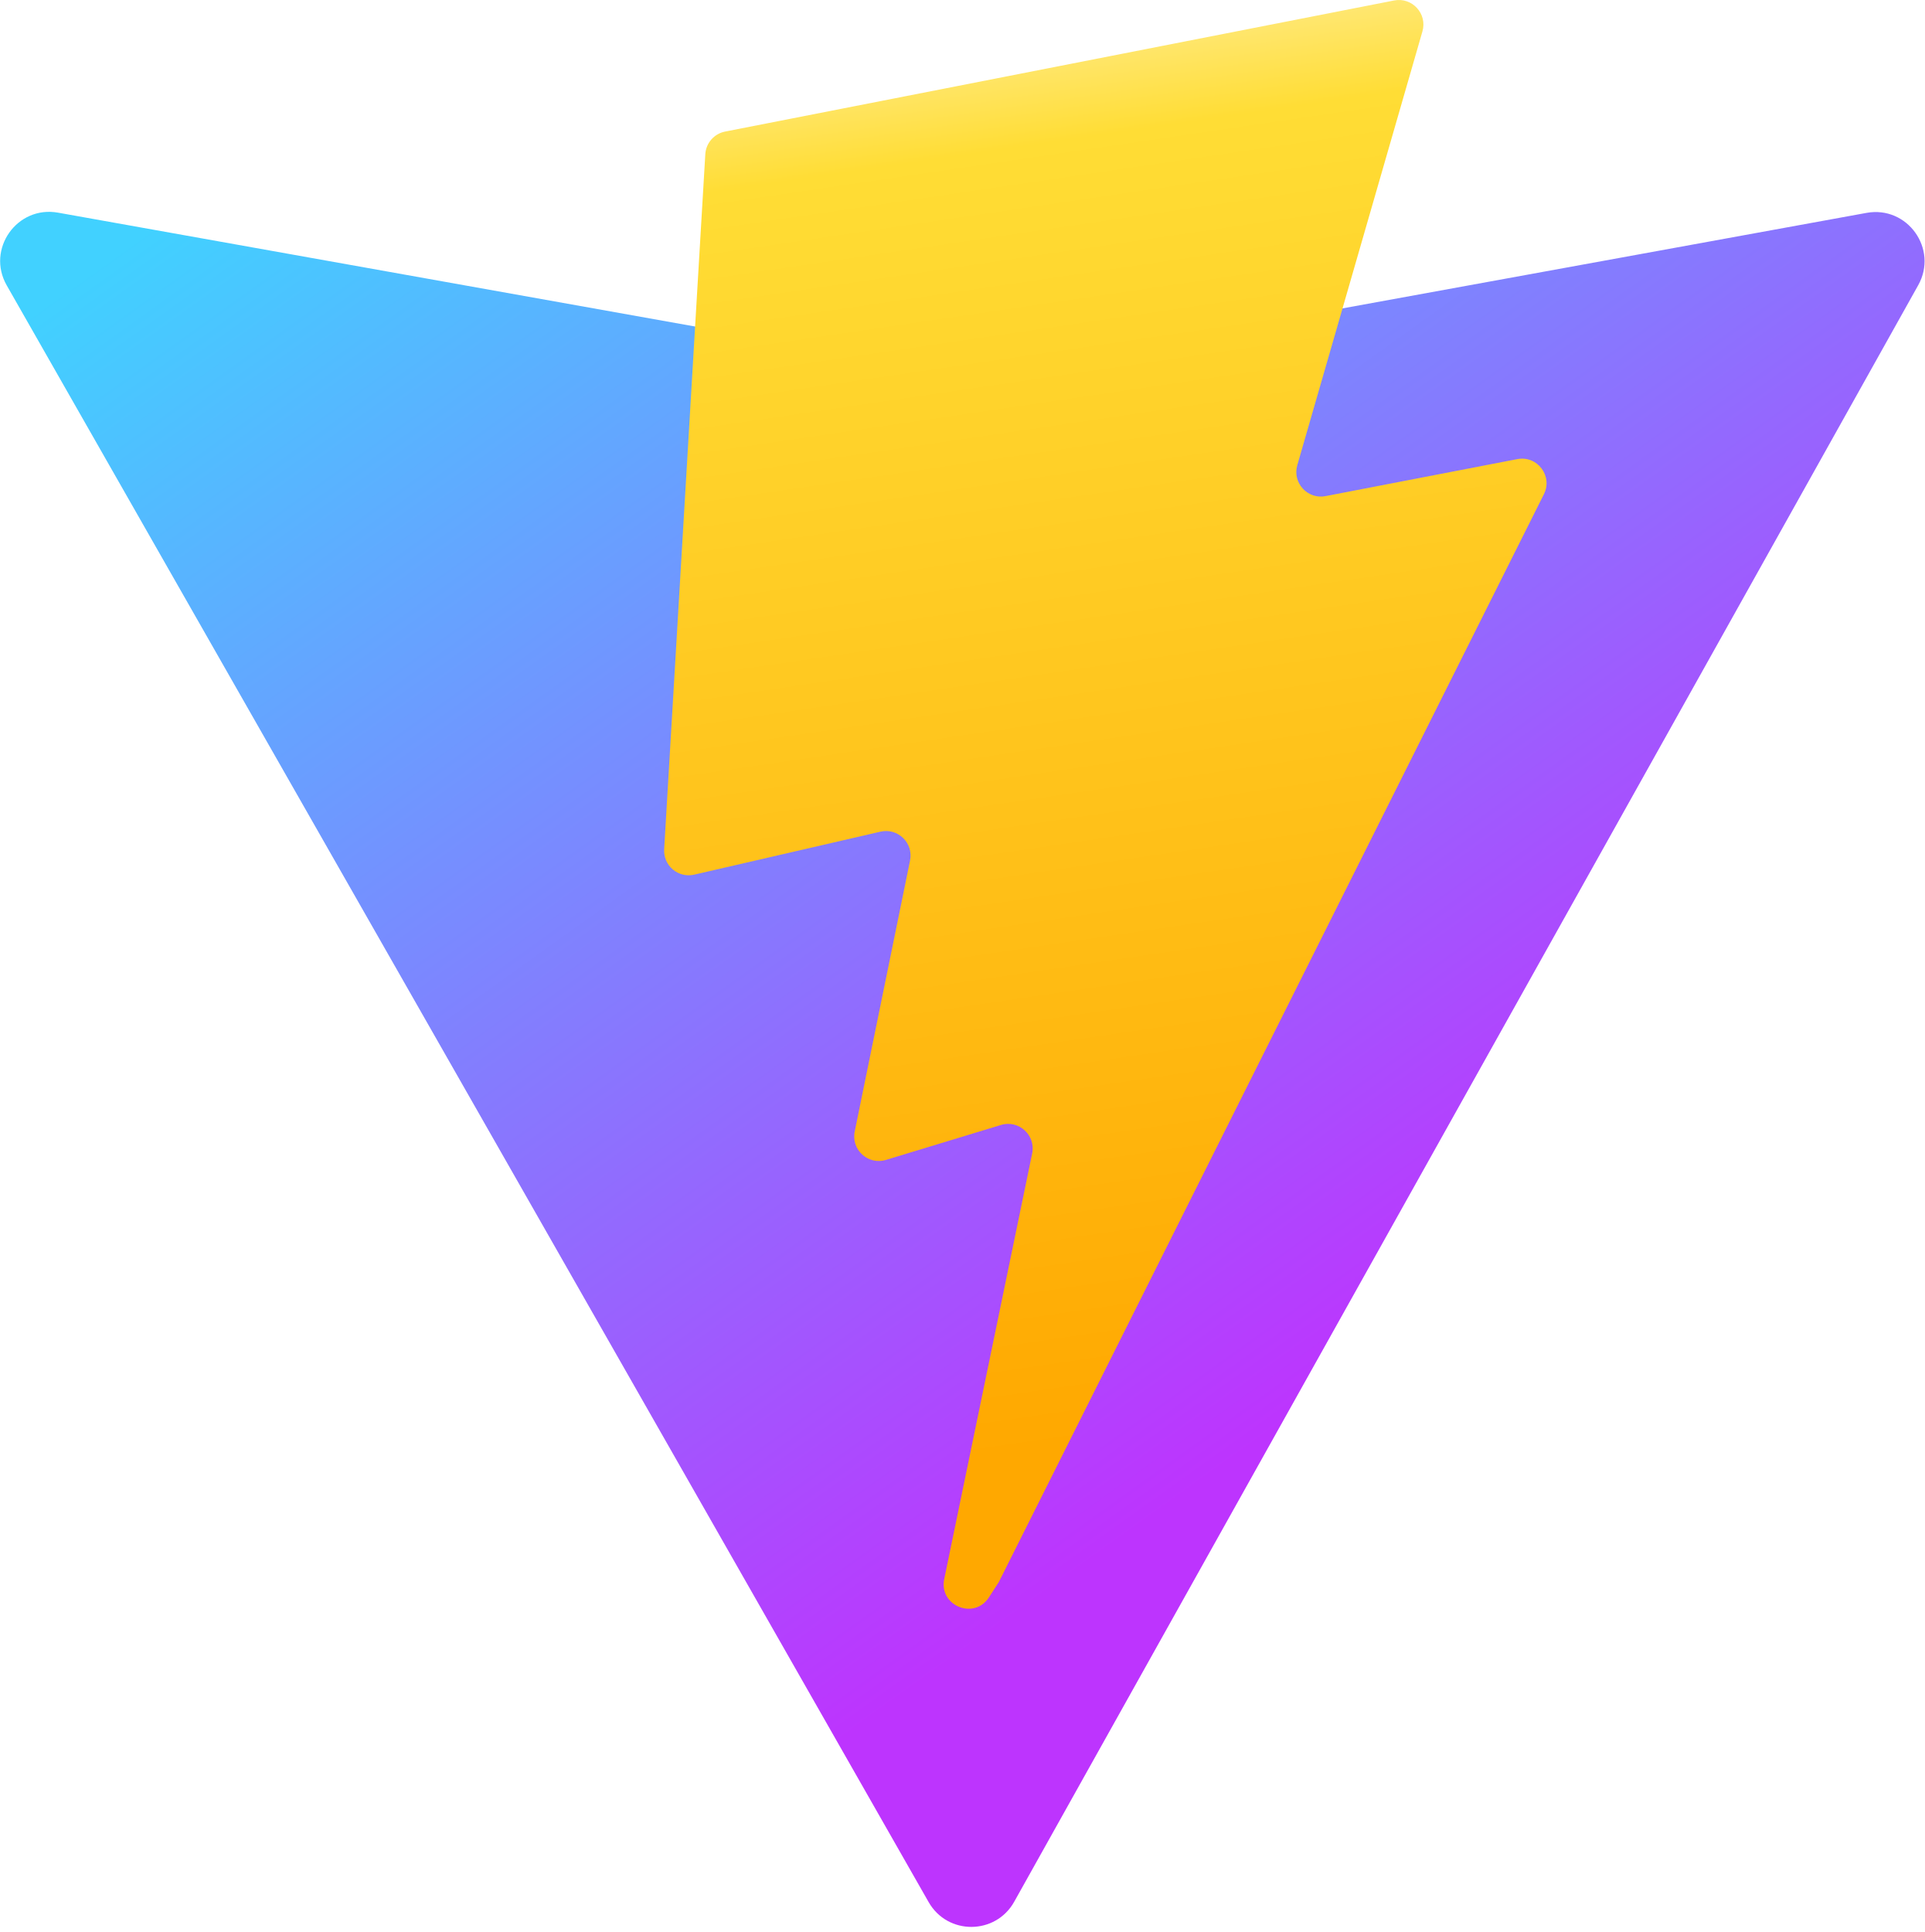
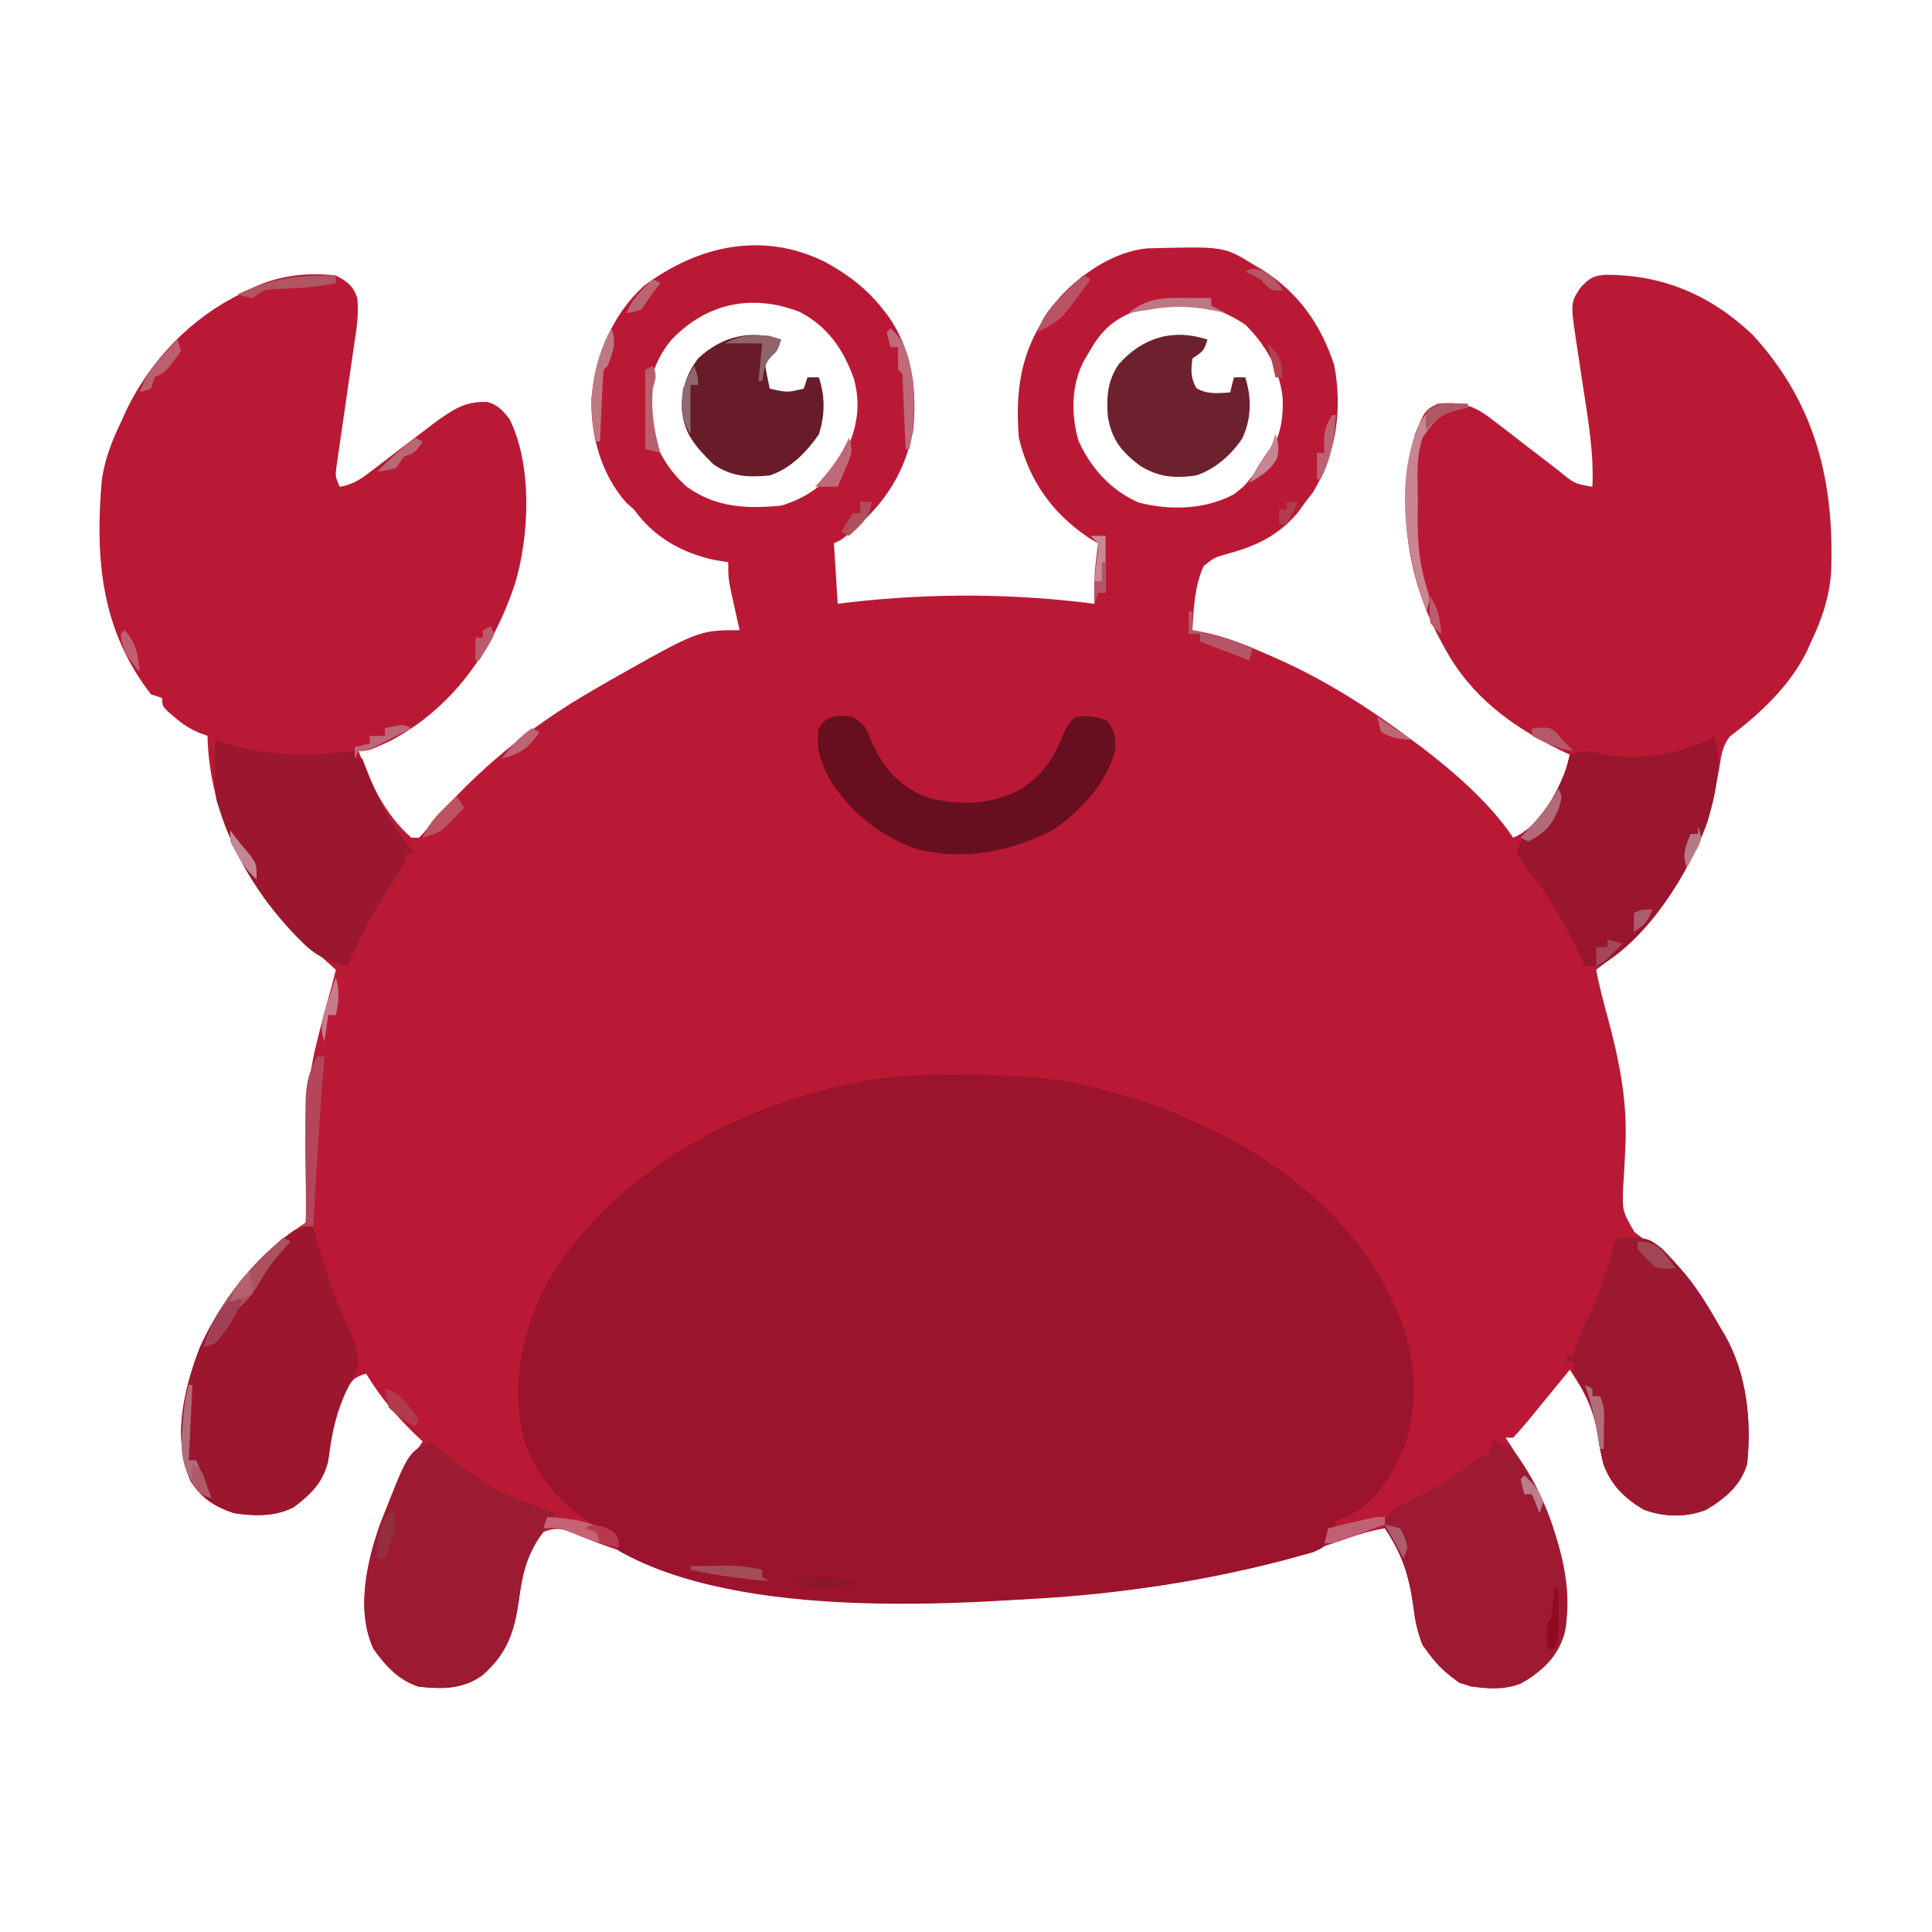
- <svg xmlns="http://www.w3.org/2000/svg" aria-hidden="true" role="img" class="iconify iconify--logos" width="31.88" height="32" preserveAspectRatio="xMidYMid meet" viewBox="0 0 256 257">
-   <defs>
-     <linearGradient id="IconifyId1813088fe1fbc01fb466" x1="-.828%" x2="57.636%" y1="7.652%" y2="78.411%">
-       <stop offset="0%" stop-color="#41D1FF" />
-       <stop offset="100%" stop-color="#BD34FE" />
-     </linearGradient>
-     <linearGradient id="IconifyId1813088fe1fbc01fb467" x1="43.376%" x2="50.316%" y1="2.242%" y2="89.03%">
-       <stop offset="0%" stop-color="#FFEA83" />
-       <stop offset="8.333%" stop-color="#FFDD35" />
-       <stop offset="100%" stop-color="#FFA800" />
-     </linearGradient>
-   </defs>
-   <path fill="url(#IconifyId1813088fe1fbc01fb466)" d="M255.153 37.938L134.897 252.976c-2.483 4.44-8.862 4.466-11.382.048L.875 37.958c-2.746-4.814 1.371-10.646 6.827-9.67l120.385 21.517a6.537 6.537 0 0 0 2.322-.004l117.867-21.483c5.438-.991 9.574 4.796 6.877 9.62Z" />
-   <path fill="url(#IconifyId1813088fe1fbc01fb467)" d="M185.432.063L96.44 17.501a3.268 3.268 0 0 0-2.634 3.014l-5.474 92.456a3.268 3.268 0 0 0 3.997 3.378l24.777-5.718c2.318-.535 4.413 1.507 3.936 3.838l-7.361 36.047c-.495 2.426 1.782 4.5 4.151 3.78l15.304-4.649c2.372-.72 4.652 1.36 4.15 3.788l-11.698 56.621c-.732 3.542 3.979 5.473 5.943 2.437l1.313-2.028l72.516-144.72c1.215-2.423-.88-5.186-3.54-4.672l-25.505 4.922c-2.396.462-4.435-1.77-3.759-4.114l16.646-57.705c.677-2.35-1.37-4.583-3.769-4.113Z" />
+ <svg xmlns="http://www.w3.org/2000/svg" version="1.1" width="512" height="512">
+   <path d="M0 0 C5.938 3.269 11.012 7.106 15.188 12.5 C15.675 13.125 16.162 13.75 16.664 14.395 C22.861 23.291 24.28 33.895 23.188 44.5 C20.72 57.277 14.346 65.654 4.188 73.5 C3.197 73.995 3.197 73.995 2.188 74.5 C2.518 79.78 2.848 85.06 3.188 90.5 C4.992 90.283 4.992 90.283 6.832 90.062 C28.346 87.652 49.715 87.758 71.188 90.5 C71.172 88.92 71.172 88.92 71.156 87.309 C71.181 84.327 71.324 81.513 71.688 78.562 C71.78 77.79 71.873 77.018 71.969 76.223 C72.041 75.654 72.113 75.086 72.188 74.5 C71.362 74.005 70.537 73.51 69.688 73 C59.996 66.47 53.897 57.838 51.188 46.5 C50.02 31.626 52.435 20.952 61.934 9.371 C67.645 3.114 76.529 -2.916 85.205 -3.677 C105.47 -4.217 105.47 -4.217 113.188 0.5 C114.034 0.998 114.881 1.495 115.754 2.008 C125.406 8.193 131.194 16.458 134.77 27.258 C136.987 39.152 135.337 50.405 129.25 60.812 C128.569 61.699 127.889 62.586 127.188 63.5 C126.466 64.49 125.744 65.48 125 66.5 C119.814 72.501 113.868 75.327 106.312 77.312 C102.899 78.308 102.899 78.308 100.188 80.5 C97.744 85.774 97.509 91.776 97.188 97.5 C98.462 97.745 99.737 97.99 101.051 98.242 C106.437 99.444 111.331 101.416 116.375 103.625 C117.295 104.025 118.215 104.426 119.162 104.838 C132.191 110.609 143.811 117.979 155.188 126.5 C156.037 127.123 156.886 127.745 157.762 128.387 C166.49 135.038 176.067 143.319 182.188 152.5 C189.341 149.448 193.345 141.437 196.188 134.5 C196.547 133.173 196.888 131.841 197.188 130.5 C196.244 130.05 195.3 129.6 194.328 129.137 C181.717 122.906 171.085 115.093 164.188 102.5 C163.665 101.551 163.143 100.603 162.605 99.625 C153.877 82.974 151.226 63.884 156.188 45.5 C158.857 39.165 158.857 39.165 162.188 37.5 C168.507 36.927 171.865 37.885 176.875 41.875 C177.465 42.32 178.055 42.766 178.663 43.225 C180.519 44.632 182.353 46.064 184.188 47.5 C185.415 48.442 186.645 49.382 187.875 50.32 C190.107 52.025 192.329 53.741 194.543 55.469 C198.422 58.67 198.422 58.67 203.188 59.5 C203.603 50.471 202.044 41.706 200.688 32.812 C200.328 30.439 199.97 28.064 199.618 25.689 C199.399 24.221 199.177 22.753 198.95 21.285 C197.374 10.72 197.374 10.72 200.062 6.688 C202.353 4.33 203.228 3.57 206.473 3.332 C221.717 3.225 234.457 8.63 245.625 19.188 C262.339 37.364 267.408 58.194 266.435 82.406 C265.909 88.983 264.001 94.545 261.188 100.5 C260.815 101.34 260.442 102.181 260.059 103.047 C255.494 112.272 247.714 119.544 239.613 125.695 C237.48 128.396 237.31 131.068 236.75 134.438 C232.823 155.94 221.711 174.224 204.188 187.5 C204.951 191.63 206.013 195.639 207.125 199.688 C210.214 211.141 212.538 222.185 211.934 234.102 C211.885 235.251 211.837 236.401 211.787 237.586 C211.679 239.955 211.535 242.323 211.357 244.688 C211.089 251.386 211.089 251.386 214.326 257.004 C216.862 259.029 219.445 260.77 222.188 262.5 C228.843 268.056 232.916 275.029 237.188 282.5 C237.613 283.213 238.038 283.926 238.477 284.66 C244.118 294.802 245.388 307.117 244.188 318.5 C242.435 324.2 238.384 327.582 233.391 330.578 C228.315 332.702 221.859 332.543 216.766 330.555 C211.665 327.506 208.106 324.052 206.062 318.375 C205.188 314.5 205.188 314.5 204.836 311.957 C203.788 304.673 201.358 299.546 197.188 293.5 C196.607 294.213 196.027 294.926 195.43 295.66 C193.022 298.612 190.606 301.557 188.188 304.5 C187.573 305.255 186.958 306.011 186.324 306.789 C184.99 308.398 183.595 309.955 182.188 311.5 C181.528 311.5 180.868 311.5 180.188 311.5 C180.779 312.409 181.371 313.318 181.98 314.254 C190.846 328.214 199.306 346.589 195.758 363.555 C193.834 369.85 189.81 373.302 184.301 376.645 C179.196 378.711 173.094 378.087 167.938 376.5 C161.769 372.014 157.564 367.134 156.188 359.5 C156.052 358.495 155.917 357.489 155.777 356.453 C154.636 348.13 152.874 342.529 148.188 335.5 C144.751 336.12 141.576 336.988 138.293 338.172 C90.277 355.09 35.402 358.621 -14.812 350.5 C-16.052 350.307 -17.291 350.113 -18.567 349.914 C-33.946 347.444 -48.632 344.091 -63.149 338.308 C-64.104 337.929 -65.059 337.55 -66.043 337.16 C-66.872 336.816 -67.701 336.472 -68.555 336.117 C-71.102 335.421 -72.372 335.554 -74.812 336.5 C-79.575 341.452 -80.393 348.06 -81.312 354.562 C-82.525 363.056 -84.395 368.625 -90.938 374.438 C-96.218 378.226 -101.515 378.126 -107.812 377.5 C-113.221 375.741 -116.6 371.997 -119.812 367.5 C-124.52 357.443 -121.652 344.481 -118.064 334.396 C-115.049 326.688 -111.511 319.334 -106.812 312.5 C-107.393 311.955 -107.973 311.409 -108.57 310.848 C-113.803 305.796 -118.057 300.729 -121.812 294.5 C-125.394 295.694 -125.622 296.317 -127.312 299.562 C-129.863 304.823 -130.86 310.032 -131.561 315.789 C-132.528 322.539 -135.573 325.763 -140.875 329.875 C-145.911 332.475 -151.319 332.313 -156.812 331.5 C-161.822 329.82 -165.554 327.509 -168.312 322.938 C-173.222 311.685 -170.075 298.588 -165.812 287.5 C-159.737 274.141 -150.044 262.654 -137.812 254.5 C-137.444 251.574 -137.444 251.574 -137.625 248.121 C-137.663 246.162 -137.663 246.162 -137.702 244.164 C-137.721 243.473 -137.739 242.783 -137.759 242.071 C-138.066 229.889 -137.818 218.383 -134.812 206.5 C-134.641 205.815 -134.47 205.129 -134.294 204.423 C-133.205 200.094 -132.024 195.796 -130.812 191.5 C-130.473 190.168 -130.136 188.836 -129.812 187.5 C-130.598 186.799 -131.383 186.097 -132.191 185.375 C-149.862 169.481 -162.425 151.757 -163.77 127.309 C-163.784 126.712 -163.798 126.115 -163.812 125.5 C-164.932 125.098 -164.932 125.098 -166.074 124.688 C-168.714 123.543 -170.471 122.378 -172.625 120.5 C-173.23 119.984 -173.834 119.469 -174.457 118.938 C-175.812 117.5 -175.812 117.5 -175.812 115.5 C-176.803 115.17 -177.792 114.84 -178.812 114.5 C-192.07 97.359 -193.666 78.562 -191.812 57.5 C-190.976 52.126 -189.201 47.38 -186.812 42.5 C-186.316 41.393 -185.82 40.285 -185.309 39.145 C-178.809 25.785 -168.174 14.78 -154.812 8.25 C-154.127 7.899 -153.441 7.549 -152.734 7.188 C-145.426 3.561 -137.934 2.61 -129.812 3.5 C-126.678 5.192 -125.278 6.148 -124.117 9.519 C-123.664 13.956 -124.401 18.115 -125.062 22.508 C-125.199 23.47 -125.336 24.433 -125.478 25.424 C-125.915 28.492 -126.362 31.559 -126.812 34.625 C-127.262 37.698 -127.709 40.772 -128.147 43.847 C-128.42 45.759 -128.699 47.67 -128.985 49.58 C-129.109 50.444 -129.232 51.309 -129.359 52.2 C-129.471 52.96 -129.583 53.72 -129.698 54.502 C-129.948 56.71 -129.948 56.71 -128.812 59.5 C-124.847 58.901 -122.442 56.923 -119.312 54.5 C-118.249 53.685 -117.185 52.87 -116.121 52.055 C-115.577 51.634 -115.033 51.214 -114.472 50.78 C-111.787 48.709 -109.082 46.666 -106.375 44.625 C-104.954 43.546 -104.954 43.546 -103.504 42.445 C-98.856 39.086 -95.554 36.782 -89.742 37.023 C-87.024 37.695 -85.508 39.327 -83.82 41.504 C-77.664 53.698 -78.499 72.7 -82.388 85.375 C-88.316 102.977 -98.765 118.091 -115.449 126.891 C-121.155 129.5 -121.155 129.5 -123.812 129.5 C-120.521 138.239 -116.906 146.193 -109.812 152.5 C-109.153 152.5 -108.493 152.5 -107.812 152.5 C-106.448 151.151 -106.448 151.151 -105 149.312 C-92.488 134.677 -78.518 123.118 -61.812 113.5 C-60.686 112.843 -59.559 112.185 -58.398 111.508 C-33.696 97.5 -33.696 97.5 -22.812 97.5 C-23.029 96.536 -23.246 95.572 -23.469 94.578 C-23.747 93.315 -24.026 92.052 -24.312 90.75 C-24.73 88.871 -24.73 88.871 -25.156 86.953 C-25.812 83.5 -25.812 83.5 -25.812 79.5 C-27.071 79.294 -28.329 79.088 -29.625 78.875 C-38.369 76.914 -45.594 72.774 -50.812 65.5 C-51.803 64.634 -51.803 64.634 -52.812 63.75 C-59.501 56.226 -62.353 45.875 -62.059 35.945 C-60.925 24.678 -56.641 13.981 -48.141 6.238 C-33.806 -4.465 -16.59 -8.306 0 0 Z M-41 20.688 C-45.584 26.33 -47.45 32.943 -47.16 40.176 C-46.027 47.75 -42.519 54.403 -36.812 59.5 C-29.042 65.029 -21.126 65.375 -11.812 64.5 C-4.916 62.45 0.389 58.614 4.188 52.5 C7.971 45.371 9.609 38.89 7.527 30.996 C4.78 23.207 0.416 16.78 -7.125 13.062 C-19.673 8.299 -31.701 10.843 -41 20.688 Z M84.75 12.25 C83.638 12.575 82.525 12.9 81.379 13.234 C75.86 15.423 72.859 18.466 69.938 23.562 C69.187 24.848 69.187 24.848 68.422 26.16 C65.039 32.572 65.012 40.395 66.988 47.297 C70.239 54.492 75.687 60.61 83.043 63.699 C91.404 65.829 100.52 65.543 108.188 61.5 C110.916 59.355 110.916 59.355 113.188 56.5 C113.704 55.899 114.221 55.299 114.754 54.68 C119.739 48.554 121.533 43.39 121.062 35.5 C120.063 27.925 116.577 21.889 111.188 16.5 C102.94 11.108 94.233 9.4 84.75 12.25 Z " fill="#BA1935" transform="translate(218.8125,69.5)" />
+   <path d="M0 0 C1.213 0.005 2.425 0.011 3.675 0.016 C16.074 0.146 28.453 0.604 40.375 4.25 C41.484 4.545 42.592 4.84 43.734 5.145 C51.354 7.208 58.304 9.761 65.375 13.25 C66.317 13.679 67.26 14.109 68.23 14.551 C88.946 24.265 108.415 40.871 117.375 62.25 C117.767 63.138 118.159 64.026 118.562 64.941 C122.67 75.424 123.306 88.28 119.418 98.977 C115.715 107.049 111.823 113.763 103.5 117.562 C102.799 117.789 102.097 118.016 101.375 118.25 C101.375 118.91 101.375 119.57 101.375 120.25 C100.385 120.745 100.385 120.745 99.375 121.25 C99.28 122.196 99.28 122.196 99.184 123.16 C98.375 125.25 98.375 125.25 95.473 126.559 C94.134 126.956 92.788 127.331 91.438 127.688 C90.7 127.893 89.962 128.098 89.202 128.31 C73.31 132.554 56.748 135.632 40.375 137.25 C39.552 137.335 38.728 137.421 37.88 137.509 C2.201 140.77 -56.105 144.683 -88.625 126.25 C-89.338 124.941 -90.007 123.606 -90.625 122.25 C-93.01 120.535 -93.01 120.535 -95.812 119 C-104.844 113.439 -111.188 105.704 -114.169 95.362 C-117.582 79.548 -113.211 63.578 -104.625 50.25 C-85.677 23.39 -55.551 7.73 -23.754 1.706 C-15.793 0.353 -8.066 -0.064 0 0 Z " fill="#9B132C" transform="translate(252.625,284.75)" />
+   <path d="M0 0 C0.28 1.042 0.559 2.083 0.848 3.156 C3.216 11.706 5.961 19.794 9.764 27.82 C11.351 31.221 12 33.16 12 37 C11.122 38.944 10.174 40.858 9.188 42.75 C6.041 49.255 4.848 55.23 3.934 62.371 C2.489 67.988 -0.477 70.819 -5.062 74.375 C-10.098 76.975 -15.506 76.813 -21 76 C-26.009 74.32 -29.742 72.009 -32.5 67.438 C-37.41 56.185 -34.263 43.088 -30 32 C-24.511 19.931 -15.932 8.655 -5 1 C-3.289 0.46 -1.797 0 0 0 Z " fill="#9C162E" transform="translate(83,325)" />
+   <path d="M0 0 C7.69 0 7.69 0 11.395 2.828 C17.837 9.281 22.571 16.046 27 24 C27.632 25.063 27.632 25.063 28.277 26.148 C33.941 36.278 35.2 48.622 34 60 C32.248 65.7 28.196 69.082 23.203 72.078 C18.127 74.202 11.671 74.043 6.578 72.055 C1.477 69.006 -2.081 65.552 -4.125 59.875 C-4.608 57.737 -5.062 55.589 -5.387 53.422 C-6.298 47.435 -7.714 43.004 -10.977 37.875 C-12 36 -12 36 -12 33 C-12.66 33 -13.32 33 -14 33 C-14 32.34 -14 31.68 -14 31 C-13.34 31 -12.68 31 -12 31 C-11.66 29.855 -11.66 29.855 -11.312 28.688 C-10.227 25.637 -9.011 22.854 -7.625 19.938 C-5.147 14.608 -3.417 9.198 -1.797 3.555 C-1 1 -1 1 0 0 Z " fill="#9C1831" transform="translate(429,328)" />
+   <path d="M0 0 C0.33 0.66 0.66 1.32 1 2 C1.99 2 2.98 2 4 2 C14.325 14.809 20.364 33.632 19 50 C17.633 56.535 14.481 60.299 9 64 C4.253 66.879 -0.612 66.479 -6 66 C-11.863 64.196 -15.542 59.907 -19 55 C-20.385 51.635 -20.926 48.546 -21.41 44.953 C-22.551 36.63 -24.314 31.029 -29 24 C-28.864 21.963 -28.864 21.963 -28 20 C-26.329 18.707 -26.329 18.707 -24.176 17.598 C-23.394 17.182 -22.612 16.766 -21.807 16.338 C-20.984 15.917 -20.161 15.496 -19.312 15.062 C-12.604 11.621 -12.604 11.621 -6.543 7.184 C-4 5 -4 5 -2 5 C-1.34 3.35 -0.68 1.7 0 0 Z " fill="#9D1A32" transform="translate(396,381)" />
+   <path d="M0 0 C0.473 0.364 0.946 0.727 1.434 1.102 C15.982 12.647 15.982 12.647 33 19 C32.608 19.639 32.216 20.279 31.812 20.938 C31.214 21.948 30.616 22.959 30 24 C29.602 24.562 29.203 25.124 28.793 25.703 C25.347 30.992 24.359 35.921 23.5 42.062 C22.289 50.555 20.417 56.126 13.875 61.938 C8.595 65.726 3.298 65.626 -3 65 C-8.408 63.241 -11.788 59.497 -15 55 C-19.715 44.927 -16.82 31.985 -13.251 21.88 C-5.915 2.958 -5.915 2.958 0 0 Z " fill="#9D1A33" transform="translate(114,382)" />
+   <path d="M0 0 C2.998 5.995 0.292 16.977 -1.625 23.188 C-6.702 36.794 -17.078 53.425 -30 61 C-31.32 61 -32.64 61 -34 61 C-34.461 60.007 -34.923 59.015 -35.398 57.992 C-39.255 49.903 -43.32 42.558 -49.025 35.607 C-50.289 33.988 -50.289 33.988 -52 31 C-51.277 27.464 -49.666 25.356 -47.188 22.812 C-42.687 17.782 -39.416 11.621 -38 5 C-33.484 3.871 -33.484 3.871 -31.297 4.453 C-21.21 6.855 -10.32 5.197 -1 1 C-0.67 0.67 -0.34 0.34 0 0 Z " fill="#9A152E" transform="translate(454,195)" />
+   <path d="M0 0 C1.29 0.433 1.29 0.433 2.605 0.875 C14.3 4.548 24.845 4.537 37 3 C37 3.66 37 4.32 37 5 C37.66 5 38.32 5 39 5 C39.242 5.629 39.485 6.258 39.734 6.906 C43.184 15.717 46.478 23.044 53 30 C52.34 30 51.68 30 51 30 C50.724 30.746 50.448 31.493 50.164 32.262 C49.098 34.768 47.97 36.626 46.375 38.812 C41.817 45.447 38.495 52.77 35 60 C29.45 58.804 26.14 56.958 22.188 52.812 C21.678 52.287 21.168 51.762 20.642 51.22 C11.551 41.542 4.939 30.698 1 18 C0.796 17.37 0.593 16.739 0.383 16.09 C-0.189 12.969 -0.092 9.918 -0.062 6.75 C-0.053 5.487 -0.044 4.223 -0.035 2.922 C-0.024 1.958 -0.012 0.993 0 0 Z " fill="#9B172F" transform="translate(57,196)" />
+   <path d="M0 0 C3.231 2.154 3.551 2.807 4.875 6.25 C7.922 13.346 11.876 17.842 18.93 21.074 C27.384 23.623 36.353 23.393 44.25 19.312 C50.597 15.233 53.279 10.85 56.07 3.988 C57 2 57 2 59 0 C62.216 -0.35 64.384 -0.26 67.375 1 C69.391 3.482 69.745 5.45 69.57 8.625 C67.466 17.389 60.29 25.062 53 30 C41.467 35.759 29.25 38.277 16.562 34.875 C6.619 31.305 -1.917 24.282 -6.938 15 C-8.849 10.856 -9.752 7.608 -9 3 C-6.835 -0.729 -4.019 -0.419 0 0 Z " fill="#670F1F" transform="translate(226,190)" />
+   <path d="M0 0 C-1 3 -1 3 -4 5 C-4.396 8.1 -4.498 10.122 -2.938 12.875 C0.002 14.582 2.679 14.188 6 14 C6.33 12.68 6.66 11.36 7 10 C7.99 10 8.98 10 10 10 C11.754 15.483 11.659 20.975 9.188 26.227 C6.247 30.617 2.006 34.331 -3 36 C-8.641 36.804 -12.975 36.488 -17.875 33.438 C-22.877 29.622 -25.464 26.441 -26.441 20.168 C-26.751 14.923 -26.516 10.909 -23.5 6.5 C-17.199 -0.583 -9.074 -3.025 0 0 Z " fill="#6D212F" transform="translate(320,90)" />
+   <path d="M0 0 C-1 3 -1 3 -2.625 4.25 C-4.412 6.115 -4.412 6.115 -3.688 9.688 C-3.347 11.327 -3.347 11.327 -3 13 C1.615 14.042 1.615 14.042 6 13 C6.33 12.01 6.66 11.02 7 10 C7.99 10 8.98 10 10 10 C11.698 15.093 11.635 20.016 10 25.125 C6.715 29.847 2.526 34.158 -3 36 C-8.689 36.563 -13.187 36.348 -18 33 C-22.692 28.337 -26.083 24.65 -26.312 17.812 C-26.231 12.8 -25.009 9.026 -22 5 C-15.767 -0.828 -8.268 -2.756 0 0 Z " fill="#681B29" transform="translate(207,90)" />
+   <path d="M0 0 C0.66 0 1.32 0 2 0 C1.94 0.666 1.88 1.332 1.819 2.019 C1.031 11.087 0.474 20.164 -0.062 29.25 C-0.154 30.785 -0.246 32.32 -0.338 33.855 C-0.56 37.57 -0.781 41.285 -1 45 C-1.99 45 -2.98 45 -4 45 C-3.505 44.505 -3.505 44.505 -3 44 C-2.924 41.802 -2.917 39.602 -2.938 37.402 C-2.941 36.735 -2.945 36.067 -2.949 35.379 C-2.965 32.517 -2.993 29.655 -3.021 26.793 C-3.195 6.817 -3.195 6.817 0 0 Z " fill="#B3465B" transform="translate(84,280)" />
+   <path d="M0 0 C0 0.33 0 0.66 0 1 C-1.052 1.206 -2.104 1.413 -3.188 1.625 C-7.698 2.906 -9.395 5.169 -12 9 C-13.896 14.54 -13.226 20.788 -13.25 26.562 C-13.271 27.788 -13.291 29.013 -13.312 30.275 C-13.342 37.233 -12.773 43.196 -10.55 49.808 C-10 52 -10 52 -11 55 C-16.411 39.9 -19.533 21.129 -13.047 5.738 C-9.557 -0.681 -6.721 -0.108 0 0 Z " fill="#C98592" transform="translate(389,107)" />
+   <path d="M0 0 C0.66 0.33 1.32 0.66 2 1 C1.613 1.424 1.227 1.848 0.828 2.285 C-1.831 5.28 -4.214 8.156 -6.125 11.688 C-7.858 14.748 -9.507 16.588 -12 19 C-13.03 20.648 -14.031 22.315 -15 24 C-17.571 27.857 -17.571 27.857 -21 29 C-17.422 16.948 -8.953 8.36 0 0 Z " fill="#AB5160" transform="translate(75,328)" />
+   <path d="M0 0 C4.299 3.685 5.042 8.607 6 14 C6.397 20.123 6.372 26.002 5 32 C4.67 32 4.34 32 4 32 C3.975 31.399 3.95 30.799 3.924 30.18 C3.808 27.474 3.686 24.768 3.562 22.062 C3.523 21.117 3.484 20.171 3.443 19.197 C3.381 17.849 3.381 17.849 3.316 16.473 C3.28 15.64 3.243 14.807 3.205 13.949 C3.206 11.997 3.206 11.997 2 11 C1.959 9 1.957 7 2 5 C1.34 5 0.68 5 0 5 C-0.562 3.062 -0.562 3.062 -1 1 C-0.67 0.67 -0.34 0.34 0 0 Z " fill="#BF6979" transform="translate(236,87)" />
+   <path d="M0 0 C0.33 0 0.66 0 1 0 C0.67 6.6 0.34 13.2 0 20 C0.66 20 1.32 20 2 20 C3.32 23.3 4.64 26.6 6 30 C2.33 28.777 1.701 27.163 -0.133 23.887 C-2.17 19.455 -2.006 15.856 -1.625 11 C-1.535 9.783 -1.445 8.566 -1.352 7.312 C-1.08 4.75 -0.726 2.46 0 0 Z " fill="#B06D79" transform="translate(50,367)" />
+   <path d="M0 0 C0 0.66 0 1.32 0 2 C-5.238 3.205 -10.467 3.355 -15.82 3.621 C-19.153 3.775 -19.153 3.775 -22 6 C-24.188 5.625 -24.188 5.625 -26 5 C-17.048 0.723 -9.88 -0.158 0 0 Z " fill="#B05662" transform="translate(89,73)" />
+   <path d="M0 0 C6.876 0.507 12.158 1.106 18 5 C18.33 5.99 18.66 6.98 19 8 C14.279 7.186 10.07 5.574 5.621 3.84 C2.824 2.797 2.824 2.797 -1 3 C-0.67 2.01 -0.34 1.02 0 0 Z " fill="#C46475" transform="translate(145,402)" />
+   <path d="M0 0 C1.468 3.816 0.48 6.3 -1 10 C-1.33 10.33 -1.66 10.66 -2 11 C-2.156 12.413 -2.251 13.834 -2.316 15.254 C-2.358 16.108 -2.4 16.962 -2.443 17.842 C-2.483 18.74 -2.522 19.637 -2.562 20.562 C-2.606 21.464 -2.649 22.366 -2.693 23.295 C-2.8 25.53 -2.902 27.765 -3 30 C-3.33 30 -3.66 30 -4 30 C-6.567 20.055 -4.911 8.99 0 0 Z " fill="#BF7882" transform="translate(162,87)" />
+   <path d="M0 0 C0.33 0 0.66 0 1 0 C1 1.65 1 3.3 1 5 C1.568 5.11 2.137 5.219 2.723 5.332 C7.823 6.379 12.284 7.793 17 10 C16.67 10.99 16.34 11.98 16 13 C11.71 11.35 7.42 9.7 3 8 C3 7.34 3 6.68 3 6 C2.01 6 1.02 6 0 6 C0 4.02 0 2.04 0 0 Z " fill="#B55666" transform="translate(315,162)" />
+   <path d="M0 0 C2.229 -0.027 4.458 -0.046 6.688 -0.062 C7.929 -0.074 9.17 -0.086 10.449 -0.098 C13.462 -0.015 16.083 0.292 19 1 C19 1.66 19 2.32 19 3 C19.66 3.33 20.32 3.66 21 4 C13.866 3.485 6.982 2.56 0 1 C0 0.67 0 0.34 0 0 Z " fill="#A24D5A" transform="translate(183,415)" />
+   <path d="M0 0 C0.33 0.66 0.66 1.32 1 2 C-0.765 6.181 -2.938 9.651 -6 13 C-6.99 13.33 -7.98 13.66 -9 14 C-7.325 8.137 -5.168 3.445 0 0 Z " fill="#A04054" transform="translate(63,343)" />
+   <path d="M0 0 C0.702 0.005 1.404 0.009 2.127 0.014 C3.856 0.025 5.584 0.043 7.312 0.062 C7.312 0.723 7.312 1.383 7.312 2.062 C8.633 2.723 9.953 3.382 11.312 4.062 C10.623 3.907 9.933 3.751 9.223 3.59 C2.909 2.282 -2.35 1.933 -8.688 3.062 C-10.451 3.341 -10.451 3.341 -12.25 3.625 C-13.054 3.769 -13.859 3.914 -14.688 4.062 C-9.844 0.221 -6.028 -0.073 0 0 Z " fill="#BE7783" transform="translate(313.6875,78.9375)" />
+   <path d="M0 0 C0.66 0.33 1.32 0.66 2 1 C-5.875 11.938 -5.875 11.938 -12 15 C-10.576 10.459 -8.279 7.96 -4.875 4.688 C-3.965 3.804 -3.055 2.921 -2.117 2.012 C-1.419 1.348 -0.72 0.684 0 0 Z " fill="#B85364" transform="translate(287,73)" />
+   <path d="M0 0 C1.272 2.545 0.721 3.312 0 6 C-0.486 12.017 0.321 17.227 2 23 C0.68 22.67 -0.64 22.34 -2 22 C-2 15.07 -2 8.14 -2 1 C-1.34 0.67 -0.68 0.34 0 0 Z " fill="#B85F6E" transform="translate(173,97)" />
+   <path d="M0 0 C0.99 0.33 1.98 0.66 3 1 C2 4 2 4 0.5 5.375 C-1.433 7.469 -1.625 9.222 -2 12 C-2.33 12 -2.66 12 -3 12 C-2.67 8.7 -2.34 5.4 -2 2 C-5.3 2 -8.6 2 -12 2 C-7.237 -0.381 -5.212 -0.248 0 0 Z " fill="#8E636A" transform="translate(204,89)" />
+   <path d="M0 0 C0 0.66 0 1.32 0 2 C-2.29 2.837 -4.582 3.67 -6.875 4.5 C-7.851 4.858 -7.851 4.858 -8.848 5.223 C-13.773 7 -13.773 7 -16 7 C-15.67 5.68 -15.34 4.36 -15 3 C-12.133 2.273 -9.26 1.589 -6.375 0.938 C-5.599 0.761 -4.823 0.584 -4.023 0.402 C-2 0 -2 0 0 0 Z " fill="#C16072" transform="translate(367,402)" />
+   <path d="M0 0 C1.32 0 2.64 0 4 0 C4 4.95 4 9.9 4 15 C3.34 15 2.68 15 2 15 C1.67 15.99 1.34 16.98 1 18 C0.898 13.188 1.239 8.677 1.977 3.918 C1.984 3.285 1.992 2.652 2 2 C1.34 1.34 0.68 0.68 0 0 Z " fill="#C98995" transform="translate(289,142)" />
+   <path d="M0 0 C0.66 0.99 1.32 1.98 2 3 C-4.143 9.571 -4.143 9.571 -9 11 C-7.592 7.785 -5.897 5.678 -3.375 3.25 C-2.743 2.636 -2.112 2.023 -1.461 1.391 C-0.738 0.702 -0.738 0.702 0 0 Z " fill="#BE5265" transform="translate(121,211)" />
+   <path d="M0 0 C0.33 0 0.66 0 1 0 C0.632 6.303 -0.166 11.333 -3 17 C-3.33 17 -3.66 17 -4 17 C-4 14.69 -4 12.38 -4 10 C-3.34 10 -2.68 10 -2 10 C-2.041 9.092 -2.083 8.185 -2.125 7.25 C-2.005 4.122 -1.609 2.614 0 0 Z " fill="#BC6271" transform="translate(353,110)" />
+   <path d="M0 0 C0.33 0.99 0.66 1.98 1 3 C-3.111 8.556 -3.111 8.556 -6 10 C-6.33 10.99 -6.66 11.98 -7 13 C-7.99 13.33 -8.98 13.66 -10 14 C-8.628 9.935 -6.779 7.326 -3.875 4.188 C-3.151 3.397 -2.426 2.607 -1.68 1.793 C-1.125 1.201 -0.571 0.61 0 0 Z " fill="#BA606F" transform="translate(47,90)" />
+   <path d="M0 0 C1 2 1 2 0.188 4.938 C-1.637 9.644 -3.523 11.761 -8 14 C-8.66 13.67 -9.32 13.34 -10 13 C-9.529 12.481 -9.059 11.961 -8.574 11.426 C-5.326 7.787 -2.303 4.336 0 0 Z " fill="#B26A79" transform="translate(413,209)" />
+   <path d="M0 0 C1.236 3.708 0.568 4.675 -0.938 8.188 C-1.318 9.089 -1.698 9.99 -2.09 10.918 C-2.39 11.605 -2.691 12.292 -3 13 C-5 13 -7 13 -9 13 C-8.602 12.564 -8.203 12.129 -7.793 11.68 C-4.511 7.99 -2.006 4.569 0 0 Z " fill="#BE6978" transform="translate(225,116)" />
+   <path d="M0 0 C1 3 1 3 1 5 C0.34 5 -0.32 5 -1 5 C-1 9.29 -1 13.58 -1 18 C-3.694 13.959 -3.557 10.746 -3 6 C-1.5 2.438 -1.5 2.438 0 0 Z " fill="#906970" transform="translate(184,97)" />
+   <path d="M0 0 C1.188 3.429 0.802 5.378 -0.438 8.75 C-0.869 9.949 -0.869 9.949 -1.309 11.172 C-1.537 11.775 -1.765 12.378 -2 13 C-2.66 13 -3.32 13 -4 13 C-4.457 7.283 -3.523 4.514 0 0 Z " fill="#942D3E" transform="translate(104,400)" />
+   <path d="M0 0 C3.297 1.099 4.047 1.946 6.188 4.562 C6.717 5.203 7.247 5.844 7.793 6.504 C8.191 6.998 8.59 7.491 9 8 C8.67 8.66 8.34 9.32 8 10 C5.371 8.478 3.156 7.156 1 5 C0.375 2.375 0.375 2.375 0 0 Z " fill="#B23A4F" transform="translate(102,368)" />
+   <path d="M0 0 C-1.956 1.005 -3.915 2.004 -5.875 3 C-6.966 3.557 -8.056 4.114 -9.18 4.688 C-12 6 -12 6 -14 6 C-14.33 6.66 -14.66 7.32 -15 8 C-15 7.01 -15 6.02 -15 5 C-13.68 4.67 -12.36 4.34 -11 4 C-11 3.34 -11 2.68 -11 2 C-9.68 2 -8.36 2 -7 2 C-7 1.34 -7 0.68 -7 0 C-2.25 -1.125 -2.25 -1.125 0 0 Z " fill="#BC6778" transform="translate(109,193)" />
+   <path d="M0 0 C2.709 0.155 4.466 0.482 6.445 2.402 C7.677 3.898 8.843 5.446 10 7 C7.812 7.312 7.812 7.312 5 7 C2.188 4.625 2.188 4.625 0 2 C0 1.34 0 0.68 0 0 Z " fill="#A24656" transform="translate(434,329)" />
+   <path d="M0 0 C0.33 0 0.66 0 1 0 C1.027 2.104 1.046 4.208 1.062 6.312 C1.074 7.484 1.086 8.656 1.098 9.863 C1 13 1 13 0 16 C-0.66 16 -1.32 16 -2 16 C-2.042 13.667 -2.041 11.333 -2 9 C-1.67 8.67 -1.34 8.34 -1 8 C-0.769 6.653 -0.588 5.296 -0.438 3.938 C-0.293 2.638 -0.149 1.339 0 0 Z " fill="#920923" transform="translate(412,421)" />
+   <path d="M0 0 C1.072 3.652 0.764 6.264 0 10 C-0.66 10 -1.32 10 -2 10 C-2.33 12.31 -2.66 14.62 -3 17 C-4.564 13.026 -3.361 10.186 -2.062 6.25 C-1.682 5.08 -1.302 3.909 -0.91 2.703 C-0.61 1.811 -0.309 0.919 0 0 Z " fill="#C87C8D" transform="translate(89,259)" />
+   <path d="M0 0 C0.99 0.495 0.99 0.495 2 1 C2 1.66 2 2.32 2 3 C2.66 3 3.32 3 4 3 C5.382 5.765 5.095 8.046 5.062 11.125 C5.053 12.221 5.044 13.316 5.035 14.445 C5.024 15.288 5.012 16.131 5 17 C4.67 17 4.34 17 4 17 C3.879 16.276 3.758 15.551 3.633 14.805 C2.751 9.715 1.836 4.851 0 0 Z " fill="#B06E79" transform="translate(420,367)" />
+   <path d="M0 0 C0.66 0.33 1.32 0.66 2 1 C0 4 0 4 -3 5 C-3.99 6.485 -3.99 6.485 -5 8 C-7.625 8.688 -7.625 8.688 -10 9 C-6.83 5.74 -3.601 2.778 0 0 Z " fill="#B86773" transform="translate(110,116)" />
+   <path d="M0 0 C5.778 -0.12 11.28 0.168 17 1 C17 1.33 17 1.66 17 2 C15.106 2.224 13.21 2.428 11.312 2.625 C9.729 2.799 9.729 2.799 8.113 2.977 C4.863 3.001 2.898 2.409 0 1 C0 0.67 0 0.34 0 0 Z " fill="#8A172C" transform="translate(210,418)" />
+   <path d="M0 0 C4.544 -0.368 4.544 -0.368 6.625 1.312 C7.079 1.869 7.532 2.426 8 3 C8.557 3.557 9.114 4.114 9.688 4.688 C10.337 5.337 10.337 5.337 11 6 C6.872 5.393 3.668 3.962 0 2 C0 1.34 0 0.68 0 0 Z " fill="#B5596A" transform="translate(406,193)" />
+   <path d="M0 0 C1.32 0.33 2.64 0.66 4 1 C-0.75 5.875 -0.75 5.875 -3 7 C-3 5.35 -3 3.7 -3 2 C-2.01 2 -1.02 2 0 2 C0 1.34 0 0.68 0 0 Z " fill="#A24758" transform="translate(426,249)" />
+   <path d="M0 0 C0.412 0.557 0.825 1.114 1.25 1.688 C2.501 3.34 3.823 4.94 5.188 6.5 C7 9 7 9 7 13 C3.708 10.201 1.964 6.793 0 3 C0 2.01 0 1.02 0 0 Z " fill="#C38793" transform="translate(61,220)" />
+   <path d="M0 0 C0.99 0 1.98 0 3 0 C2.528 4.248 0.033 6.2 -3 9 C-3.66 8.67 -4.32 8.34 -5 8 C-3.625 5.5 -3.625 5.5 -2 3 C-1.34 3 -0.68 3 0 3 C0 2.01 0 1.02 0 0 Z " fill="#B04F5D" transform="translate(228,133)" />
+   <path d="M0 0 C0.923 2.493 1.027 3.879 0.438 6.5 C-1.443 9.77 -3.786 11.113 -7 13 C-5.827 10.458 -4.509 8.271 -2.938 5.938 C-0.895 3.116 -0.895 3.116 0 0 Z " fill="#C78492" transform="translate(338,115)" />
+   <path d="M0 0 C2.938 1.312 2.938 1.312 3.812 3.438 C3.874 4.366 3.874 4.366 3.938 5.312 C2.288 4.982 0.637 4.652 -1.062 4.312 C-1.393 3.322 -1.722 2.333 -2.062 1.312 C-3.053 0.983 -4.043 0.652 -5.062 0.312 C-3.062 -0.688 -3.062 -0.688 0 0 Z " fill="#B8394E" transform="translate(160.0625,404.6875)" />
+   <path d="M0 0 C3.15 3.423 3.562 6.443 4 11 C1.117 7.745 -0.633 5.4 -1 1 C-0.67 0.67 -0.34 0.34 0 0 Z " fill="#BE6072" transform="translate(33,167)" />
+   <path d="M0 0 C1.887 0.062 1.887 0.062 3.812 0.125 C3.812 0.455 3.812 0.785 3.812 1.125 C2.74 1.373 1.667 1.62 0.562 1.875 C-3.184 3.124 -4.708 4.15 -7.188 7.125 C-7.375 4.75 -7.375 4.75 -7.188 2.125 C-4.099 0.066 -3.478 -0.114 0 0 Z " fill="#AF5764" transform="translate(385.1875,106.875)" />
+   <path d="M0 0 C0.66 0.33 1.32 0.66 2 1 C1.546 1.598 1.093 2.196 0.625 2.812 C-0.633 4.506 -1.83 6.245 -3 8 C-5.125 8.688 -5.125 8.688 -7 9 C-5.445 5.183 -2.964 2.808 0 0 Z " fill="#BA6574" transform="translate(173,74)" />
+   <path d="M0 0 C0.66 0.33 1.32 0.66 2 1 C-0.883 5.214 -3.043 6.761 -8 8 C-5.584 4.808 -3.32 2.253 0 0 Z " fill="#BC6374" transform="translate(141,193)" />
+   <path d="M0 0 C2.329 2.118 3.888 4.033 5 7 C4.67 7.99 4.34 8.98 4 10 C3.34 8.35 2.68 6.7 2 5 C1.34 5 0.68 5 0 5 C-0.562 3.062 -0.562 3.062 -1 1 C-0.67 0.67 -0.34 0.34 0 0 Z " fill="#BE7C8B" transform="translate(404,391)" />
+   <path d="M0 0 C0.553 2.076 1 3.844 1 6 C-0.98 6.66 -2.96 7.32 -5 8 C-3.814 4.625 -2.724 2.353 0 0 Z " fill="#B6616F" transform="translate(66,337)" />
+   <path d="M0 0 C1.32 0.33 2.64 0.66 4 1 C5.312 3.375 5.312 3.375 6 6 C5.67 6.99 5.34 7.98 5 9 C3.35 6.03 1.7 3.06 0 0 Z " fill="#AB5F6D" transform="translate(367,404)" />
+   <path d="M0 0 C1 3 1 3 0.223 5.043 C-0.16 5.751 -0.543 6.458 -0.938 7.188 C-1.318 7.903 -1.698 8.618 -2.09 9.355 C-2.54 10.17 -2.54 10.17 -3 11 C-4.255 7.234 -3.371 5.628 -2 2 C-1.34 2 -0.68 2 0 2 C0 1.34 0 0.68 0 0 Z " fill="#B77985" transform="translate(450,219)" />
+   <path d="M0 0 C0.33 0.66 0.66 1.32 1 2 C0.223 3.727 0.223 3.727 -0.938 5.625 C-1.618 6.739 -2.299 7.853 -3 9 C-3.33 9 -3.66 9 -4 9 C-4 7.02 -4 5.04 -4 3 C-3.34 3 -2.68 3 -2 3 C-2 2.34 -2 1.68 -2 1 C-1.34 0.67 -0.68 0.34 0 0 Z " fill="#BB5C6D" transform="translate(130,166)" />
+   <path d="M0 0 C-1.37 3.161 -1.989 3.993 -5 6 C-5 4.35 -5 2.7 -5 1 C-3 0 -3 0 0 0 Z " fill="#AB5C6E" transform="translate(438,241)" />
+   <path d="M0 0 C4.455 2.97 4.455 2.97 9 6 C5.718 6 3.891 5.522 1 4 C0.67 2.68 0.34 1.36 0 0 Z " fill="#BD6877" transform="translate(365,190)" />
+   <path d="M0 0 C2.296 3.445 2.54 5.938 3 10 C1.5 8.938 1.5 8.938 0 7 C-0.188 3.312 -0.188 3.312 0 0 Z " fill="#BC5C6C" transform="translate(379,158)" />
+   <path d="M0 0 C3.31 3.31 3.504 4.532 4 9 C3.34 9 2.68 9 2 9 C1.34 6.03 0.68 3.06 0 0 Z " fill="#AE4551" transform="translate(336,91)" />
+   <path d="M0 0 C2.774 1.421 3.914 2.71 5.562 5.312 C2.562 5.312 2.562 5.312 1.125 3.938 C0.609 3.401 0.094 2.865 -0.438 2.312 C-2.537 1.137 -2.537 1.137 -4.438 0.312 C-2.438 -0.688 -2.438 -0.688 0 0 Z " fill="#B45663" transform="translate(334.4375,71.6875)" />
+   <path d="M0 0 C2.61 1.305 2.681 2.358 3.625 5.062 C3.885 5.796 4.146 6.529 4.414 7.285 C4.607 7.851 4.801 8.417 5 9 C2 8 2 8 0 5 C-0.125 2.312 -0.125 2.312 0 0 Z " fill="#AF5A6B" transform="translate(51,388)" />
+   <path d="M0 0 C0.33 0 0.66 0 1 0 C1 2.64 1 5.28 1 8 C0.34 8 -0.32 8 -1 8 C-1.33 8.99 -1.66 9.98 -2 11 C-2 9.02 -2 7.04 -2 5 C-1.34 5 -0.68 5 0 5 C0 3.35 0 1.7 0 0 Z " fill="#B55469" transform="translate(292,149)" />
+   <path d="M0 0 C0.99 0 1.98 0 3 0 C2 2 1 4 0 6 C-0.66 6 -1.32 6 -2 6 C-2 4.68 -2 3.36 -2 2 C-1.34 2 -0.68 2 0 2 C0 1.34 0 0.68 0 0 Z " fill="#AF3C4F" transform="translate(341,133)" />
</svg>
